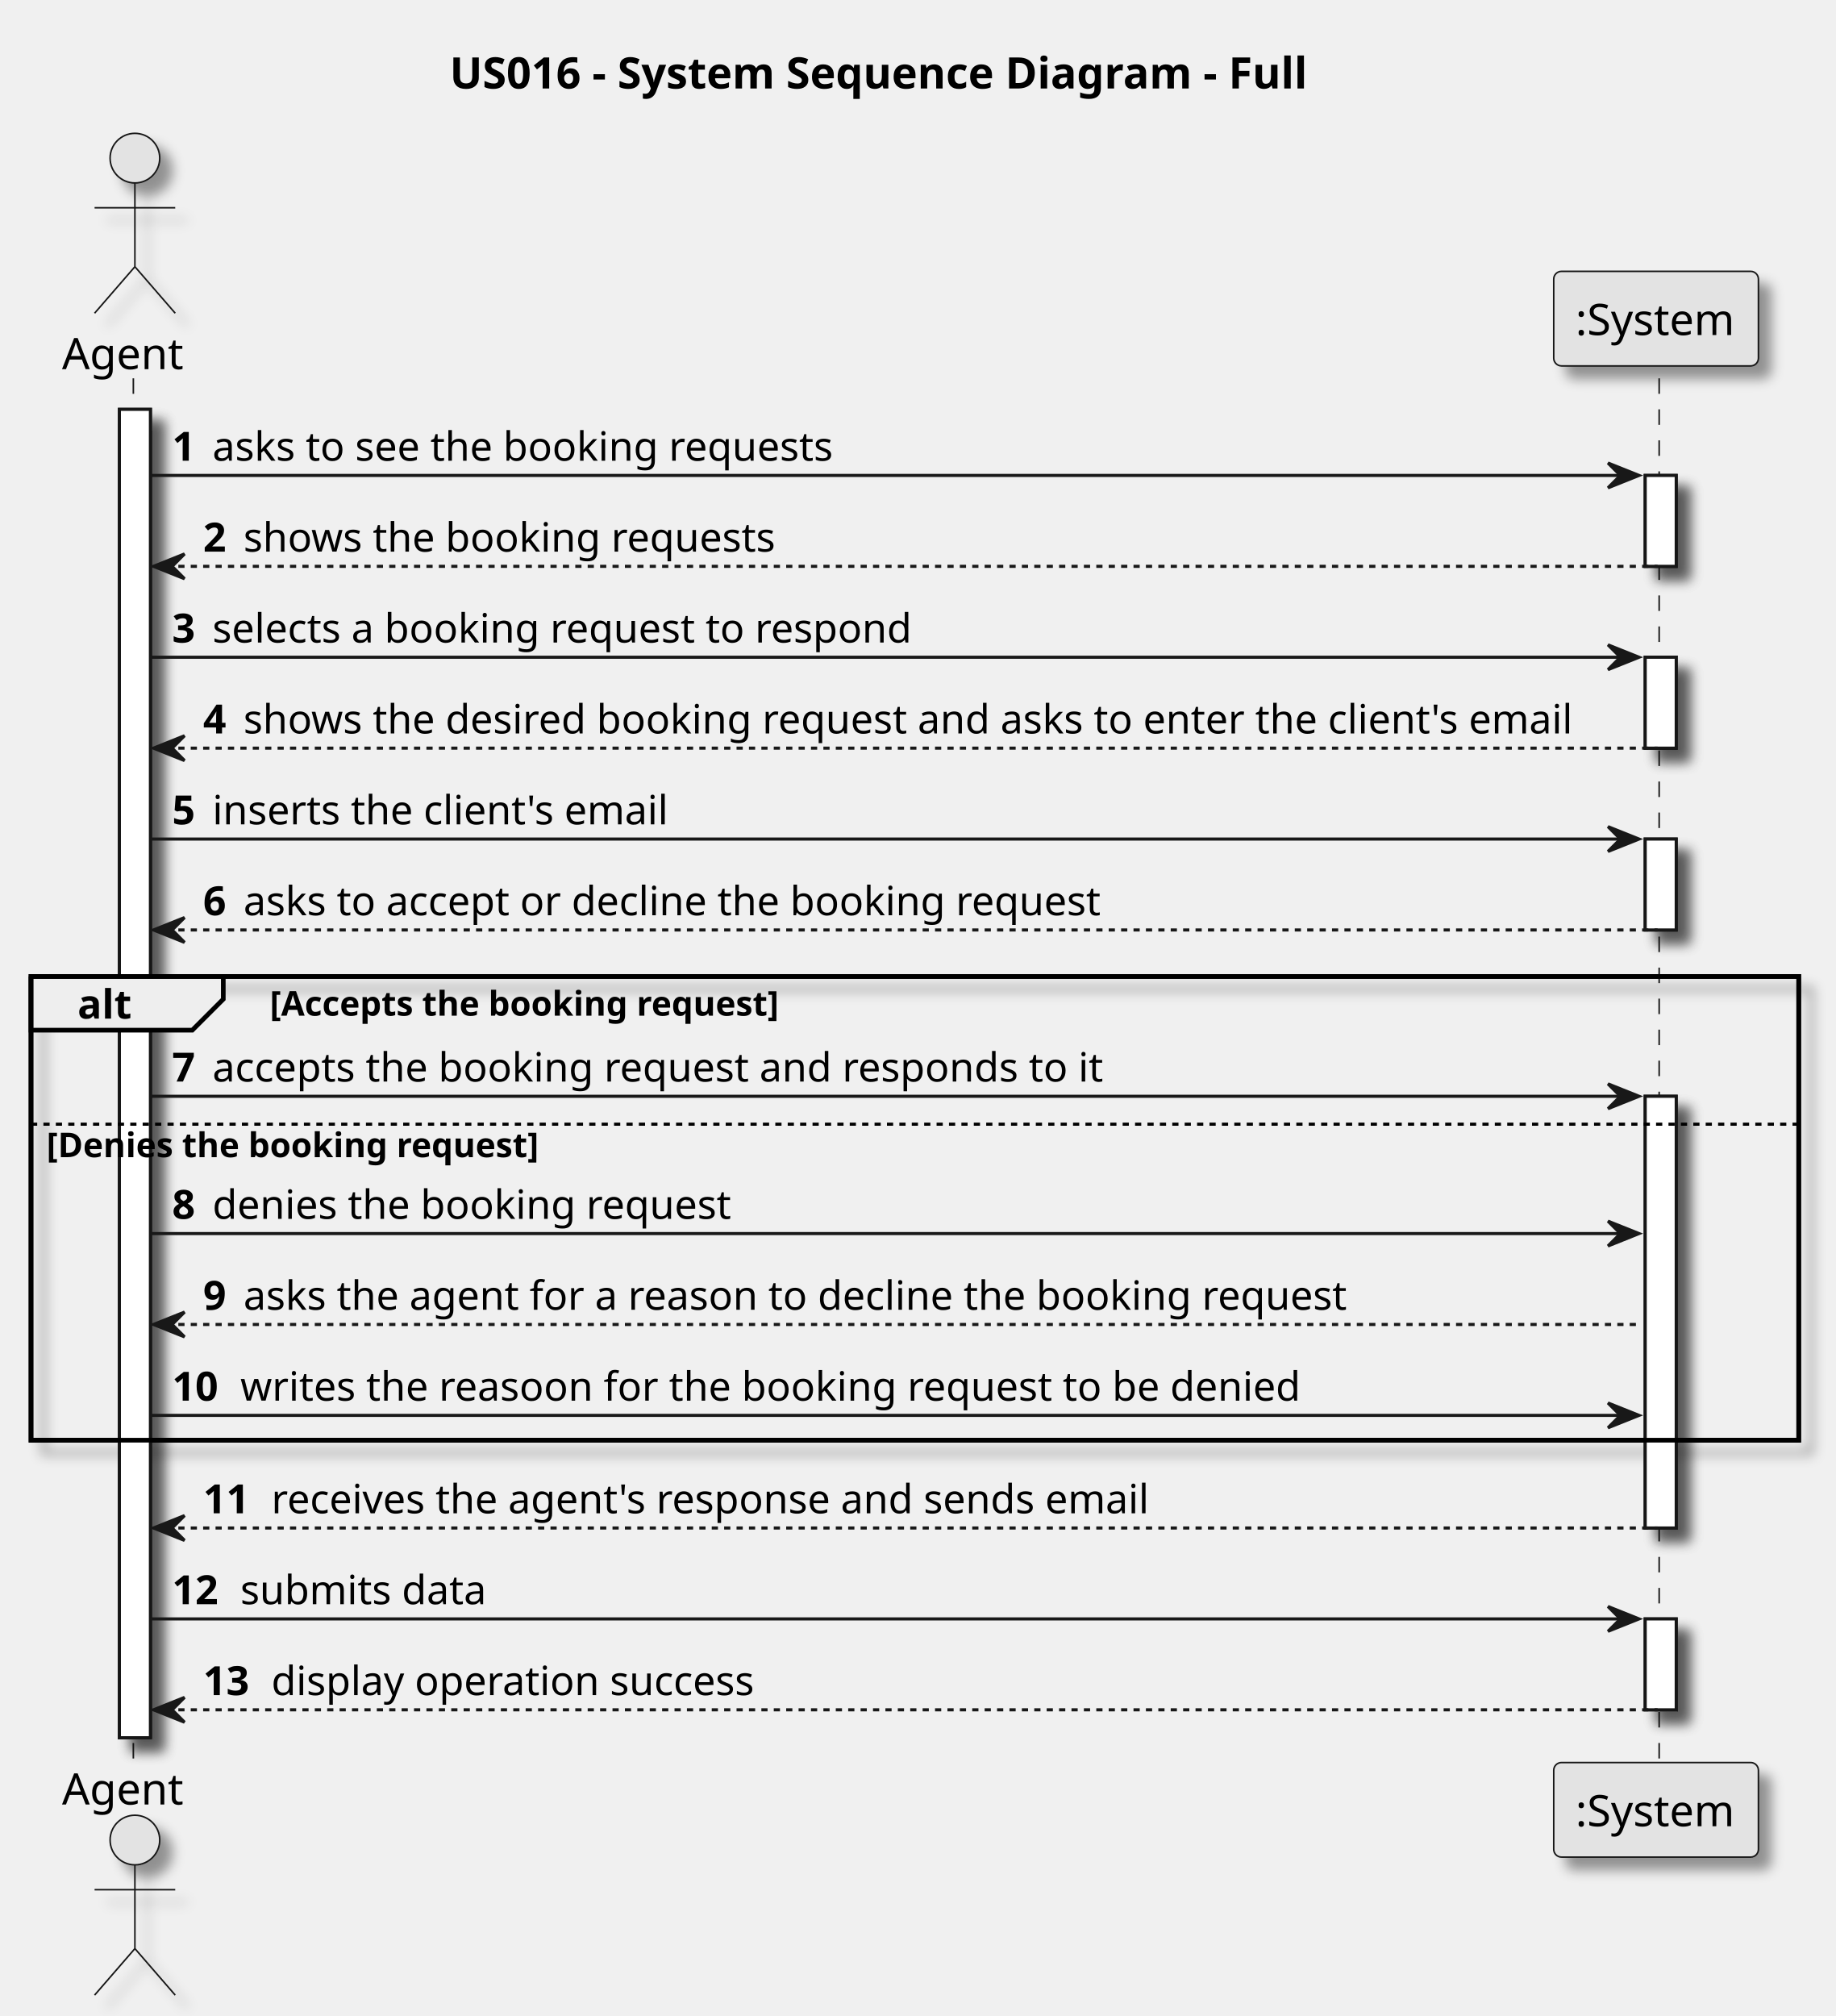
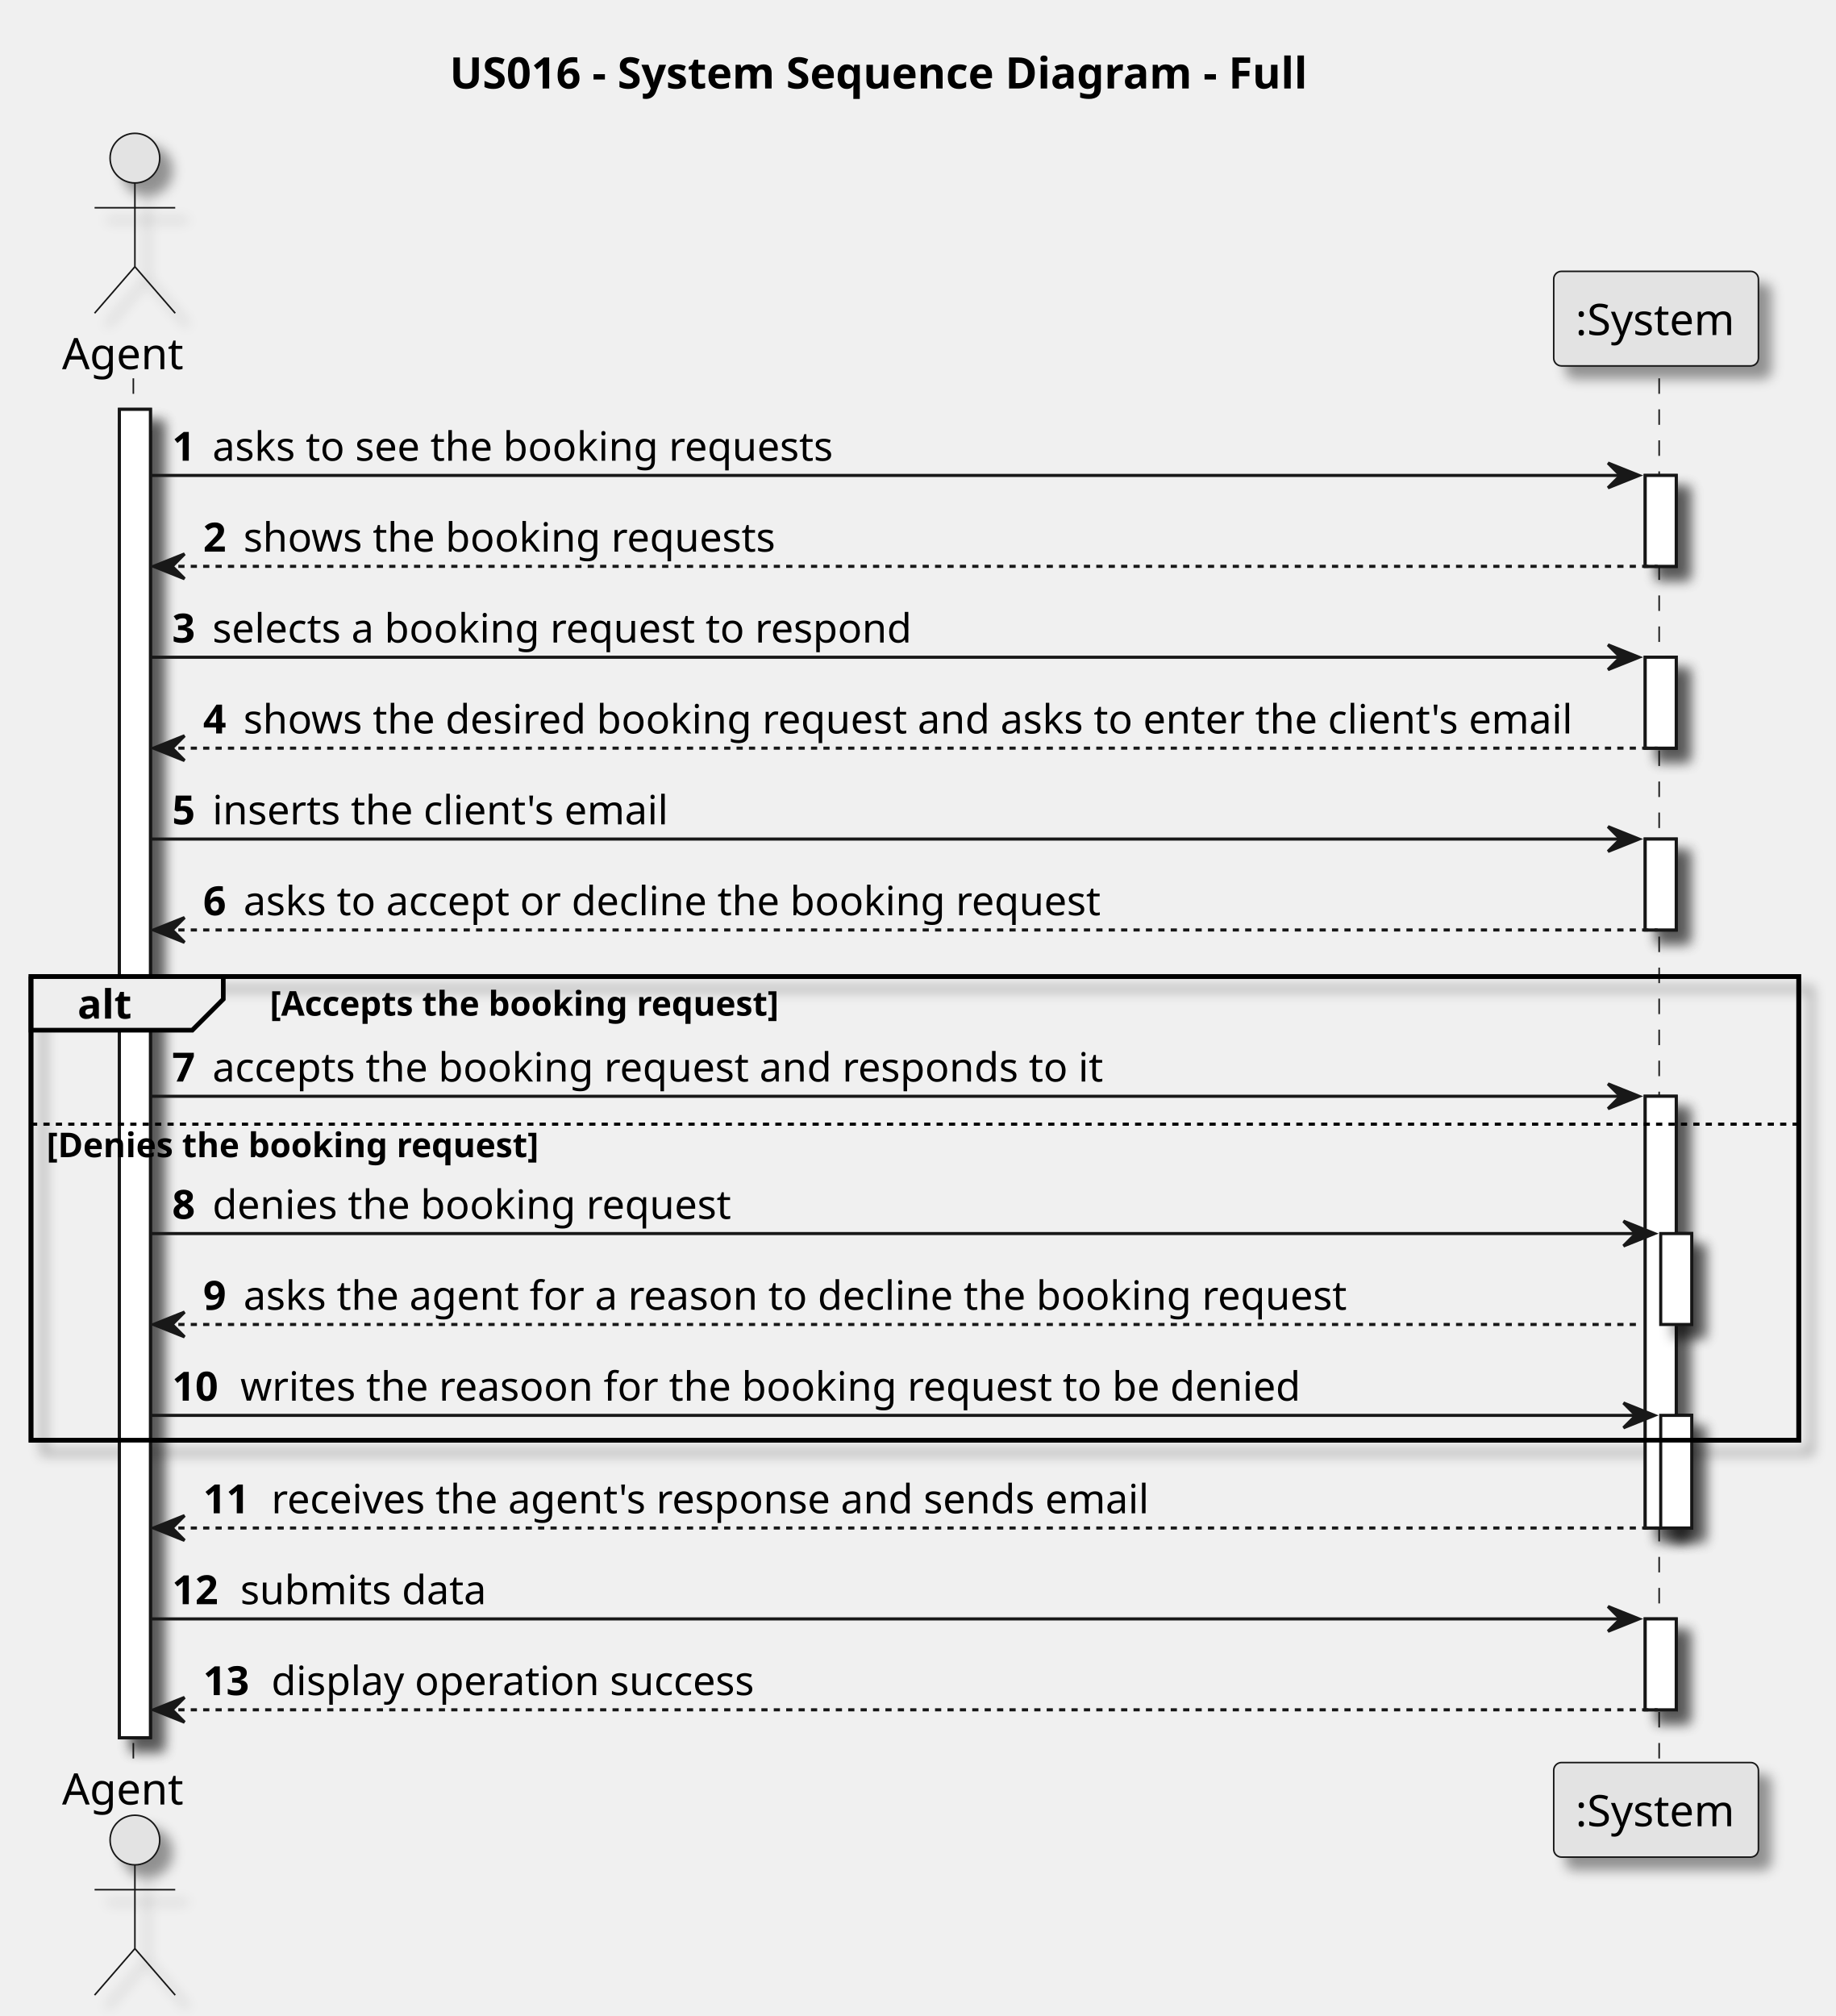
<svg xmlns="http://www.w3.org/2000/svg" contentStyleType="text/css" height="650px" preserveAspectRatio="none" style="width:592px;height:650px;background:#FFFFFF;" version="1.1" viewBox="0 0 592 650" width="592px" zoomAndPan="magnify">
  <defs>
-     <filter height="300%" id="f1m56rhdi91rr3" width="300%" x="-1" y="-1">
+     <filter height="300%" id="fiib5vviycflr" width="300%" x="-1" y="-1">
      <feGaussianBlur result="blurOut" stdDeviation="2.0" />
      <feColorMatrix in="blurOut" result="blurOut2" type="matrix" values="0 0 0 0 0 0 0 0 0 0 0 0 0 0 0 0 0 0 .4 0" />
      <feOffset dx="4.0" dy="4.0" in="blurOut2" result="blurOut3" />
      <feBlend in="SourceGraphic" in2="blurOut3" mode="normal" />
    </filter>
  </defs>
  <g>
    <text fill="#000000" font-family="sans-serif" font-size="14" font-weight="bold" lengthAdjust="spacing" textLength="299" x="145" y="28.535">US016 - System Sequence Diagram - Full</text>
-     <rect fill="#FFFFFF" filter="url(#f1m56rhdi91rr3)" height="428.303" style="stroke:#181818;stroke-width:1.0;" width="10" x="38.5" y="131.977" />
-     <rect fill="#FFFFFF" filter="url(#f1m56rhdi91rr3)" height="29.311" style="stroke:#181818;stroke-width:1.0;" width="10" x="530.5" y="153.287" />
-     <rect fill="#FFFFFF" filter="url(#f1m56rhdi91rr3)" height="29.311" style="stroke:#181818;stroke-width:1.0;" width="10" x="530.5" y="211.908" />
-     <rect fill="#FFFFFF" filter="url(#f1m56rhdi91rr3)" height="29.311" style="stroke:#181818;stroke-width:1.0;" width="10" x="530.5" y="270.529" />
-     <rect fill="#FFFFFF" filter="url(#f1m56rhdi91rr3)" height="139.197" style="stroke:#181818;stroke-width:1.0;" width="10" x="530.5" y="353.461" />
-     <rect fill="#FFFFFF" filter="url(#f1m56rhdi91rr3)" height="29.311" style="stroke:#181818;stroke-width:1.0;" width="10" x="530.5" y="521.969" />
-     <rect fill="none" filter="url(#f1m56rhdi91rr3)" height="149.508" style="stroke:#000000;stroke-width:1.5;" width="570" x="10" y="314.84" />
+     <rect fill="#FFFFFF" filter="url(#fiib5vviycflr)" height="428.303" style="stroke:#181818;stroke-width:1.0;" width="10" x="38.5" y="131.977" />
+     <rect fill="#FFFFFF" filter="url(#fiib5vviycflr)" height="29.311" style="stroke:#181818;stroke-width:1.0;" width="10" x="530.5" y="153.287" />
+     <rect fill="#FFFFFF" filter="url(#fiib5vviycflr)" height="29.311" style="stroke:#181818;stroke-width:1.0;" width="10" x="530.5" y="211.908" />
+     <rect fill="#FFFFFF" filter="url(#fiib5vviycflr)" height="29.311" style="stroke:#181818;stroke-width:1.0;" width="10" x="530.5" y="270.529" />
+     <rect fill="#FFFFFF" filter="url(#fiib5vviycflr)" height="139.197" style="stroke:#181818;stroke-width:1.0;" width="10" x="530.5" y="353.461" />
+     <rect fill="#FFFFFF" filter="url(#fiib5vviycflr)" height="29.311" style="stroke:#181818;stroke-width:1.0;" width="10" x="535.5" y="397.727" />
+     <rect fill="#FFFFFF" filter="url(#fiib5vviycflr)" height="36.31" style="stroke:#181818;stroke-width:1.0;" width="10" x="535.5" y="456.348" />
+     <rect fill="#FFFFFF" filter="url(#fiib5vviycflr)" height="29.311" style="stroke:#181818;stroke-width:1.0;" width="10" x="530.5" y="521.969" />
+     <rect fill="none" filter="url(#fiib5vviycflr)" height="149.508" style="stroke:#000000;stroke-width:1.5;" width="570" x="10" y="314.84" />
    <line style="stroke:#181818;stroke-width:0.5;stroke-dasharray:5.0,5.0;" x1="43" x2="43" y1="121.977" y2="569.279" />
    <line style="stroke:#181818;stroke-width:0.5;stroke-dasharray:5.0,5.0;" x1="535" x2="535" y1="121.977" y2="569.279" />
    <text fill="#000000" font-family="sans-serif" font-size="14" lengthAdjust="spacing" textLength="41" x="20" y="119.023">Agent</text>
-     <ellipse cx="43.5" cy="50.988" fill="#E3E3E3" filter="url(#f1m56rhdi91rr3)" rx="8" ry="8" style="stroke:#181818;stroke-width:0.5;" />
-     <path d="M43.5,58.988 L43.5,85.988 M30.5,66.988 L56.5,66.988 M43.5,85.988 L30.5,100.988 M43.5,85.988 L56.5,100.988 " fill="none" filter="url(#f1m56rhdi91rr3)" style="stroke:#181818;stroke-width:0.5;" />
+     <ellipse cx="43.5" cy="50.988" fill="#E3E3E3" filter="url(#fiib5vviycflr)" rx="8" ry="8" style="stroke:#181818;stroke-width:0.5;" />
+     <path d="M43.5,58.988 L43.5,85.988 M30.5,66.988 L56.5,66.988 M43.5,85.988 L30.5,100.988 M43.5,85.988 L56.5,100.988 " fill="none" filter="url(#fiib5vviycflr)" style="stroke:#181818;stroke-width:0.5;" />
    <text fill="#000000" font-family="sans-serif" font-size="14" lengthAdjust="spacing" textLength="41" x="20" y="581.814">Agent</text>
-     <ellipse cx="43.5" cy="593.268" fill="#E3E3E3" filter="url(#f1m56rhdi91rr3)" rx="8" ry="8" style="stroke:#181818;stroke-width:0.5;" />
-     <path d="M43.5,601.268 L43.5,628.268 M30.5,609.268 L56.5,609.268 M43.5,628.268 L30.5,643.268 M43.5,628.268 L56.5,643.268 " fill="none" filter="url(#f1m56rhdi91rr3)" style="stroke:#181818;stroke-width:0.5;" />
-     <rect fill="#E3E3E3" filter="url(#f1m56rhdi91rr3)" height="30.488" rx="2.5" ry="2.5" style="stroke:#181818;stroke-width:0.5;" width="66" x="501" y="87.488" />
+     <ellipse cx="43.5" cy="593.268" fill="#E3E3E3" filter="url(#fiib5vviycflr)" rx="8" ry="8" style="stroke:#181818;stroke-width:0.5;" />
+     <path d="M43.5,601.268 L43.5,628.268 M30.5,609.268 L56.5,609.268 M43.5,628.268 L30.5,643.268 M43.5,628.268 L56.5,643.268 " fill="none" filter="url(#fiib5vviycflr)" style="stroke:#181818;stroke-width:0.5;" />
+     <rect fill="#E3E3E3" filter="url(#fiib5vviycflr)" height="30.488" rx="2.5" ry="2.5" style="stroke:#181818;stroke-width:0.5;" width="66" x="501" y="87.488" />
    <text fill="#000000" font-family="sans-serif" font-size="14" lengthAdjust="spacing" textLength="52" x="508" y="108.023">:System</text>
-     <rect fill="#E3E3E3" filter="url(#f1m56rhdi91rr3)" height="30.488" rx="2.5" ry="2.5" style="stroke:#181818;stroke-width:0.5;" width="66" x="501" y="568.279" />
+     <rect fill="#E3E3E3" filter="url(#fiib5vviycflr)" height="30.488" rx="2.5" ry="2.5" style="stroke:#181818;stroke-width:0.5;" width="66" x="501" y="568.279" />
    <text fill="#000000" font-family="sans-serif" font-size="14" lengthAdjust="spacing" textLength="52" x="508" y="588.814">:System</text>
-     <rect fill="#FFFFFF" filter="url(#f1m56rhdi91rr3)" height="428.303" style="stroke:#181818;stroke-width:1.0;" width="10" x="38.5" y="131.977" />
-     <rect fill="#FFFFFF" filter="url(#f1m56rhdi91rr3)" height="29.311" style="stroke:#181818;stroke-width:1.0;" width="10" x="530.5" y="153.287" />
-     <rect fill="#FFFFFF" filter="url(#f1m56rhdi91rr3)" height="29.311" style="stroke:#181818;stroke-width:1.0;" width="10" x="530.5" y="211.908" />
-     <rect fill="#FFFFFF" filter="url(#f1m56rhdi91rr3)" height="29.311" style="stroke:#181818;stroke-width:1.0;" width="10" x="530.5" y="270.529" />
-     <rect fill="#FFFFFF" filter="url(#f1m56rhdi91rr3)" height="139.197" style="stroke:#181818;stroke-width:1.0;" width="10" x="530.5" y="353.461" />
-     <rect fill="#FFFFFF" filter="url(#f1m56rhdi91rr3)" height="29.311" style="stroke:#181818;stroke-width:1.0;" width="10" x="530.5" y="521.969" />
+     <rect fill="#FFFFFF" filter="url(#fiib5vviycflr)" height="428.303" style="stroke:#181818;stroke-width:1.0;" width="10" x="38.5" y="131.977" />
+     <rect fill="#FFFFFF" filter="url(#fiib5vviycflr)" height="29.311" style="stroke:#181818;stroke-width:1.0;" width="10" x="530.5" y="153.287" />
+     <rect fill="#FFFFFF" filter="url(#fiib5vviycflr)" height="29.311" style="stroke:#181818;stroke-width:1.0;" width="10" x="530.5" y="211.908" />
+     <rect fill="#FFFFFF" filter="url(#fiib5vviycflr)" height="29.311" style="stroke:#181818;stroke-width:1.0;" width="10" x="530.5" y="270.529" />
+     <rect fill="#FFFFFF" filter="url(#fiib5vviycflr)" height="139.197" style="stroke:#181818;stroke-width:1.0;" width="10" x="530.5" y="353.461" />
+     <rect fill="#FFFFFF" filter="url(#fiib5vviycflr)" height="29.311" style="stroke:#181818;stroke-width:1.0;" width="10" x="535.5" y="397.727" />
+     <rect fill="#FFFFFF" filter="url(#fiib5vviycflr)" height="36.31" style="stroke:#181818;stroke-width:1.0;" width="10" x="535.5" y="456.348" />
+     <rect fill="#FFFFFF" filter="url(#fiib5vviycflr)" height="29.311" style="stroke:#181818;stroke-width:1.0;" width="10" x="530.5" y="521.969" />
    <polygon fill="#181818" points="518.5,149.287,528.5,153.287,518.5,157.287,522.5,153.287" style="stroke:#181818;stroke-width:1.0;" />
    <line style="stroke:#181818;stroke-width:1.0;" x1="48.5" x2="524.5" y1="153.287" y2="153.287" />
    <text fill="#000000" font-family="sans-serif" font-size="13" font-weight="bold" lengthAdjust="spacing" textLength="9" x="55.5" y="148.545">1</text>
    <text fill="#000000" font-family="sans-serif" font-size="13" lengthAdjust="spacing" textLength="209" x="68.5" y="148.545">asks to see the booking requests</text>
    <polygon fill="#181818" points="59.5,178.598,49.5,182.598,59.5,186.598,55.5,182.598" style="stroke:#181818;stroke-width:1.0;" />
    <line style="stroke:#181818;stroke-width:1.0;stroke-dasharray:2.0,2.0;" x1="53.5" x2="534.5" y1="182.598" y2="182.598" />
    <text fill="#000000" font-family="sans-serif" font-size="13" font-weight="bold" lengthAdjust="spacing" textLength="9" x="65.5" y="177.856">2</text>
    <text fill="#000000" font-family="sans-serif" font-size="13" lengthAdjust="spacing" textLength="178" x="78.5" y="177.856">shows the booking requests</text>
    <polygon fill="#181818" points="518.5,207.908,528.5,211.908,518.5,215.908,522.5,211.908" style="stroke:#181818;stroke-width:1.0;" />
    <line style="stroke:#181818;stroke-width:1.0;" x1="48.5" x2="524.5" y1="211.908" y2="211.908" />
    <text fill="#000000" font-family="sans-serif" font-size="13" font-weight="bold" lengthAdjust="spacing" textLength="9" x="55.5" y="207.166">3</text>
    <text fill="#000000" font-family="sans-serif" font-size="13" lengthAdjust="spacing" textLength="234" x="68.5" y="207.166">selects a booking request to respond</text>
    <polygon fill="#181818" points="59.5,237.219,49.5,241.219,59.5,245.219,55.5,241.219" style="stroke:#181818;stroke-width:1.0;" />
    <line style="stroke:#181818;stroke-width:1.0;stroke-dasharray:2.0,2.0;" x1="53.5" x2="534.5" y1="241.219" y2="241.219" />
    <text fill="#000000" font-family="sans-serif" font-size="13" font-weight="bold" lengthAdjust="spacing" textLength="9" x="65.5" y="236.477">4</text>
    <text fill="#000000" font-family="sans-serif" font-size="13" lengthAdjust="spacing" textLength="445" x="78.5" y="236.477">shows the desired booking request and asks to enter the client's email</text>
    <polygon fill="#181818" points="518.5,266.529,528.5,270.529,518.5,274.529,522.5,270.529" style="stroke:#181818;stroke-width:1.0;" />
    <line style="stroke:#181818;stroke-width:1.0;" x1="48.5" x2="524.5" y1="270.529" y2="270.529" />
    <text fill="#000000" font-family="sans-serif" font-size="13" font-weight="bold" lengthAdjust="spacing" textLength="9" x="55.5" y="265.787">5</text>
    <text fill="#000000" font-family="sans-serif" font-size="13" lengthAdjust="spacing" textLength="154" x="68.5" y="265.787">inserts the client's email</text>
    <polygon fill="#181818" points="59.5,295.84,49.5,299.84,59.5,303.84,55.5,299.84" style="stroke:#181818;stroke-width:1.0;" />
    <line style="stroke:#181818;stroke-width:1.0;stroke-dasharray:2.0,2.0;" x1="53.5" x2="534.5" y1="299.84" y2="299.84" />
    <text fill="#000000" font-family="sans-serif" font-size="13" font-weight="bold" lengthAdjust="spacing" textLength="9" x="65.5" y="295.098">6</text>
    <text fill="#000000" font-family="sans-serif" font-size="13" lengthAdjust="spacing" textLength="288" x="78.5" y="295.098">asks to accept or decline the booking request</text>
    <path d="M10,314.84 L72,314.84 L72,322.15 L62,332.15 L10,332.15 L10,314.84 " fill="#EEEEEE" style="stroke:#000000;stroke-width:1.5;" />
    <rect fill="none" height="149.508" style="stroke:#000000;stroke-width:1.5;" width="570" x="10" y="314.84" />
    <text fill="#000000" font-family="sans-serif" font-size="13" font-weight="bold" lengthAdjust="spacing" textLength="17" x="25" y="328.408">alt</text>
    <text fill="#000000" font-family="sans-serif" font-size="11" font-weight="bold" lengthAdjust="spacing" textLength="167" x="87" y="327.475">[Accepts the booking request]</text>
    <polygon fill="#181818" points="518.5,349.461,528.5,353.461,518.5,357.461,522.5,353.461" style="stroke:#181818;stroke-width:1.0;" />
    <line style="stroke:#181818;stroke-width:1.0;" x1="48.5" x2="524.5" y1="353.461" y2="353.461" />
    <text fill="#000000" font-family="sans-serif" font-size="13" font-weight="bold" lengthAdjust="spacing" textLength="9" x="55.5" y="348.719">7</text>
    <text fill="#000000" font-family="sans-serif" font-size="13" lengthAdjust="spacing" textLength="298" x="68.5" y="348.719">accepts the booking request and responds to it</text>
    <line style="stroke:#000000;stroke-width:1.0;stroke-dasharray:2.0,2.0;" x1="10" x2="580" y1="362.461" y2="362.461" />
    <text fill="#000000" font-family="sans-serif" font-size="11" font-weight="bold" lengthAdjust="spacing" textLength="162" x="15" y="373.096">[Denies the booking request]</text>
-     <polygon fill="#181818" points="518.5,393.727,528.5,397.727,518.5,401.727,522.5,397.727" style="stroke:#181818;stroke-width:1.0;" />
-     <line style="stroke:#181818;stroke-width:1.0;" x1="48.5" x2="524.5" y1="397.727" y2="397.727" />
+     <polygon fill="#181818" points="523.5,393.727,533.5,397.727,523.5,401.727,527.5,397.727" style="stroke:#181818;stroke-width:1.0;" />
+     <line style="stroke:#181818;stroke-width:1.0;" x1="48.5" x2="529.5" y1="397.727" y2="397.727" />
    <text fill="#000000" font-family="sans-serif" font-size="13" font-weight="bold" lengthAdjust="spacing" textLength="9" x="55.5" y="392.984">8</text>
    <text fill="#000000" font-family="sans-serif" font-size="13" lengthAdjust="spacing" textLength="172" x="68.5" y="392.984">denies the booking request</text>
    <polygon fill="#181818" points="59.5,423.037,49.5,427.037,59.5,431.037,55.5,427.037" style="stroke:#181818;stroke-width:1.0;" />
    <line style="stroke:#181818;stroke-width:1.0;stroke-dasharray:2.0,2.0;" x1="53.5" x2="529.5" y1="427.037" y2="427.037" />
    <text fill="#000000" font-family="sans-serif" font-size="13" font-weight="bold" lengthAdjust="spacing" textLength="9" x="65.5" y="422.295">9</text>
    <text fill="#000000" font-family="sans-serif" font-size="13" lengthAdjust="spacing" textLength="368" x="78.5" y="422.295">asks the agent for a reason to decline the booking request</text>
-     <polygon fill="#181818" points="518.5,452.348,528.5,456.348,518.5,460.348,522.5,456.348" style="stroke:#181818;stroke-width:1.0;" />
-     <line style="stroke:#181818;stroke-width:1.0;" x1="48.5" x2="524.5" y1="456.348" y2="456.348" />
+     <polygon fill="#181818" points="523.5,452.348,533.5,456.348,523.5,460.348,527.5,456.348" style="stroke:#181818;stroke-width:1.0;" />
+     <line style="stroke:#181818;stroke-width:1.0;" x1="48.5" x2="529.5" y1="456.348" y2="456.348" />
    <text fill="#000000" font-family="sans-serif" font-size="13" font-weight="bold" lengthAdjust="spacing" textLength="18" x="55.5" y="451.606">10</text>
    <text fill="#000000" font-family="sans-serif" font-size="13" lengthAdjust="spacing" textLength="351" x="77.5" y="451.606">writes the reasoon for the booking request to be denied</text>
    <polygon fill="#181818" points="59.5,488.658,49.5,492.658,59.5,496.658,55.5,492.658" style="stroke:#181818;stroke-width:1.0;" />
    <line style="stroke:#181818;stroke-width:1.0;stroke-dasharray:2.0,2.0;" x1="53.5" x2="534.5" y1="492.658" y2="492.658" />
    <text fill="#000000" font-family="sans-serif" font-size="13" font-weight="bold" lengthAdjust="spacing" textLength="18" x="65.5" y="487.916">11</text>
    <text fill="#000000" font-family="sans-serif" font-size="13" lengthAdjust="spacing" textLength="291" x="87.5" y="487.916">receives the agent's response and sends email</text>
    <polygon fill="#181818" points="518.5,517.969,528.5,521.969,518.5,525.969,522.5,521.969" style="stroke:#181818;stroke-width:1.0;" />
    <line style="stroke:#181818;stroke-width:1.0;" x1="48.5" x2="524.5" y1="521.969" y2="521.969" />
    <text fill="#000000" font-family="sans-serif" font-size="13" font-weight="bold" lengthAdjust="spacing" textLength="18" x="55.5" y="517.227">12</text>
    <text fill="#000000" font-family="sans-serif" font-size="13" lengthAdjust="spacing" textLength="82" x="77.5" y="517.227">submits data</text>
    <polygon fill="#181818" points="59.5,547.279,49.5,551.279,59.5,555.279,55.5,551.279" style="stroke:#181818;stroke-width:1.0;" />
    <line style="stroke:#181818;stroke-width:1.0;stroke-dasharray:2.0,2.0;" x1="53.5" x2="534.5" y1="551.279" y2="551.279" />
    <text fill="#000000" font-family="sans-serif" font-size="13" font-weight="bold" lengthAdjust="spacing" textLength="18" x="65.5" y="546.537">13</text>
    <text fill="#000000" font-family="sans-serif" font-size="13" lengthAdjust="spacing" textLength="163" x="87.5" y="546.537">display operation success</text>
  </g>
</svg>
